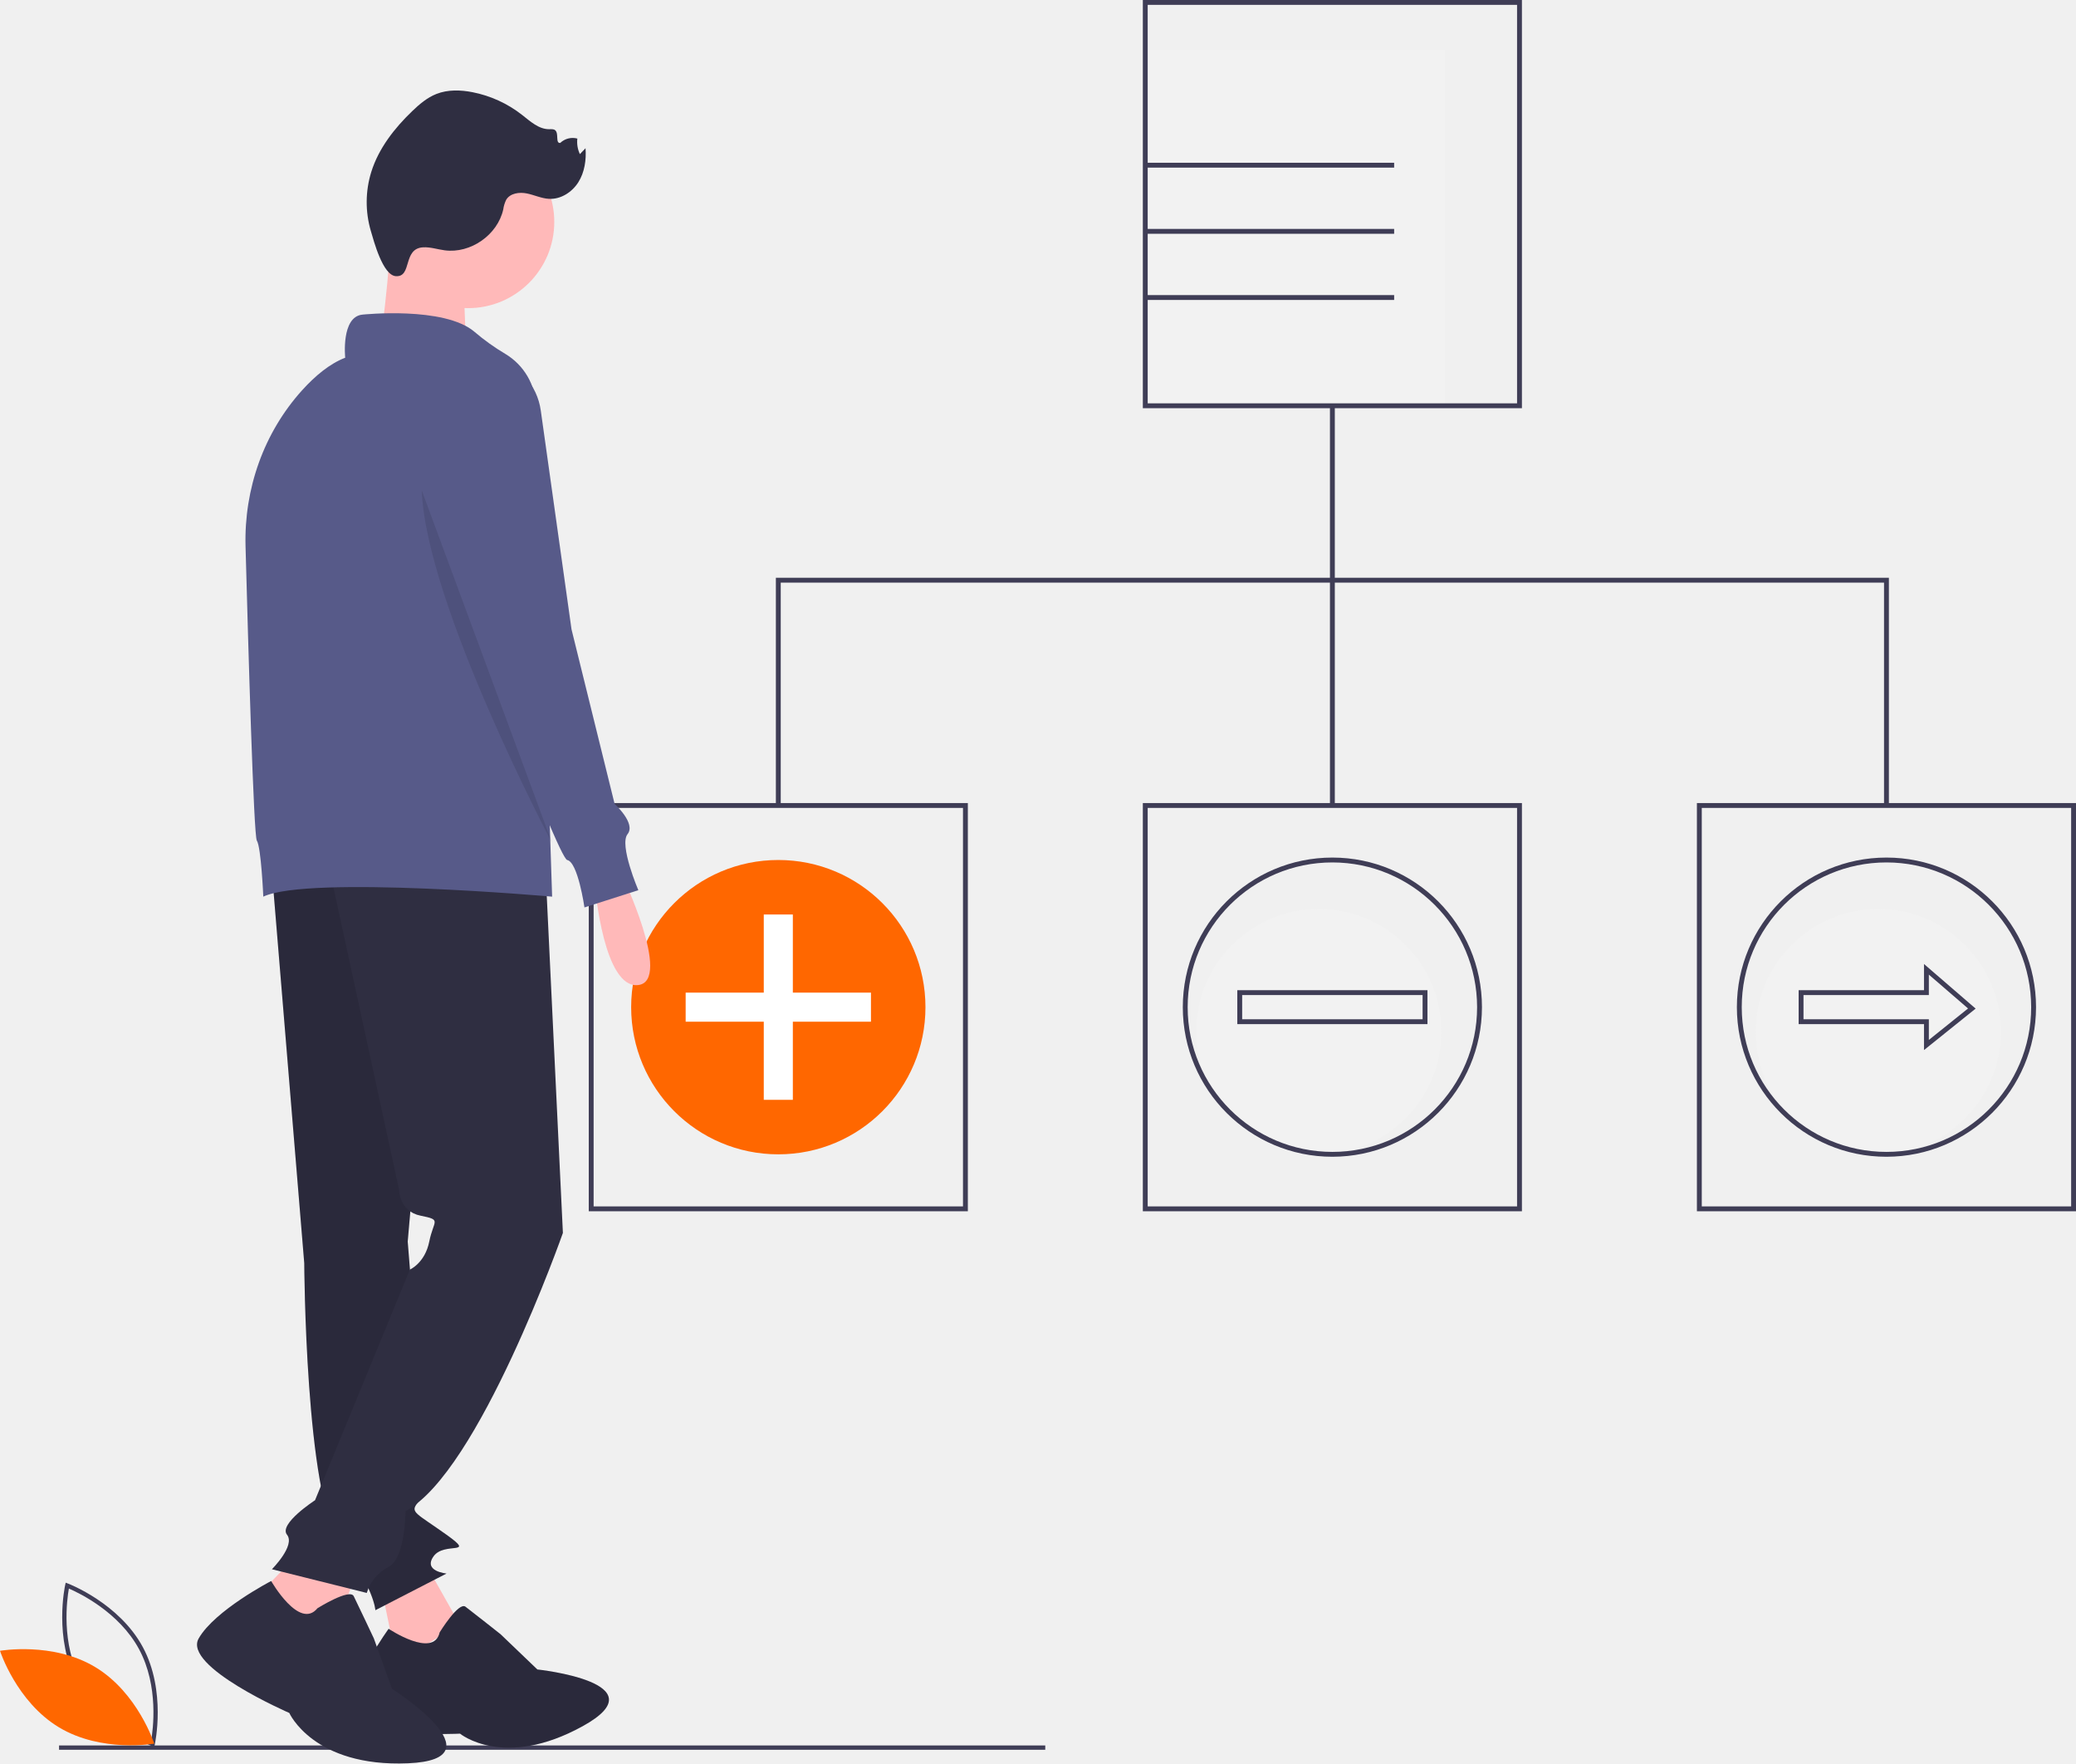
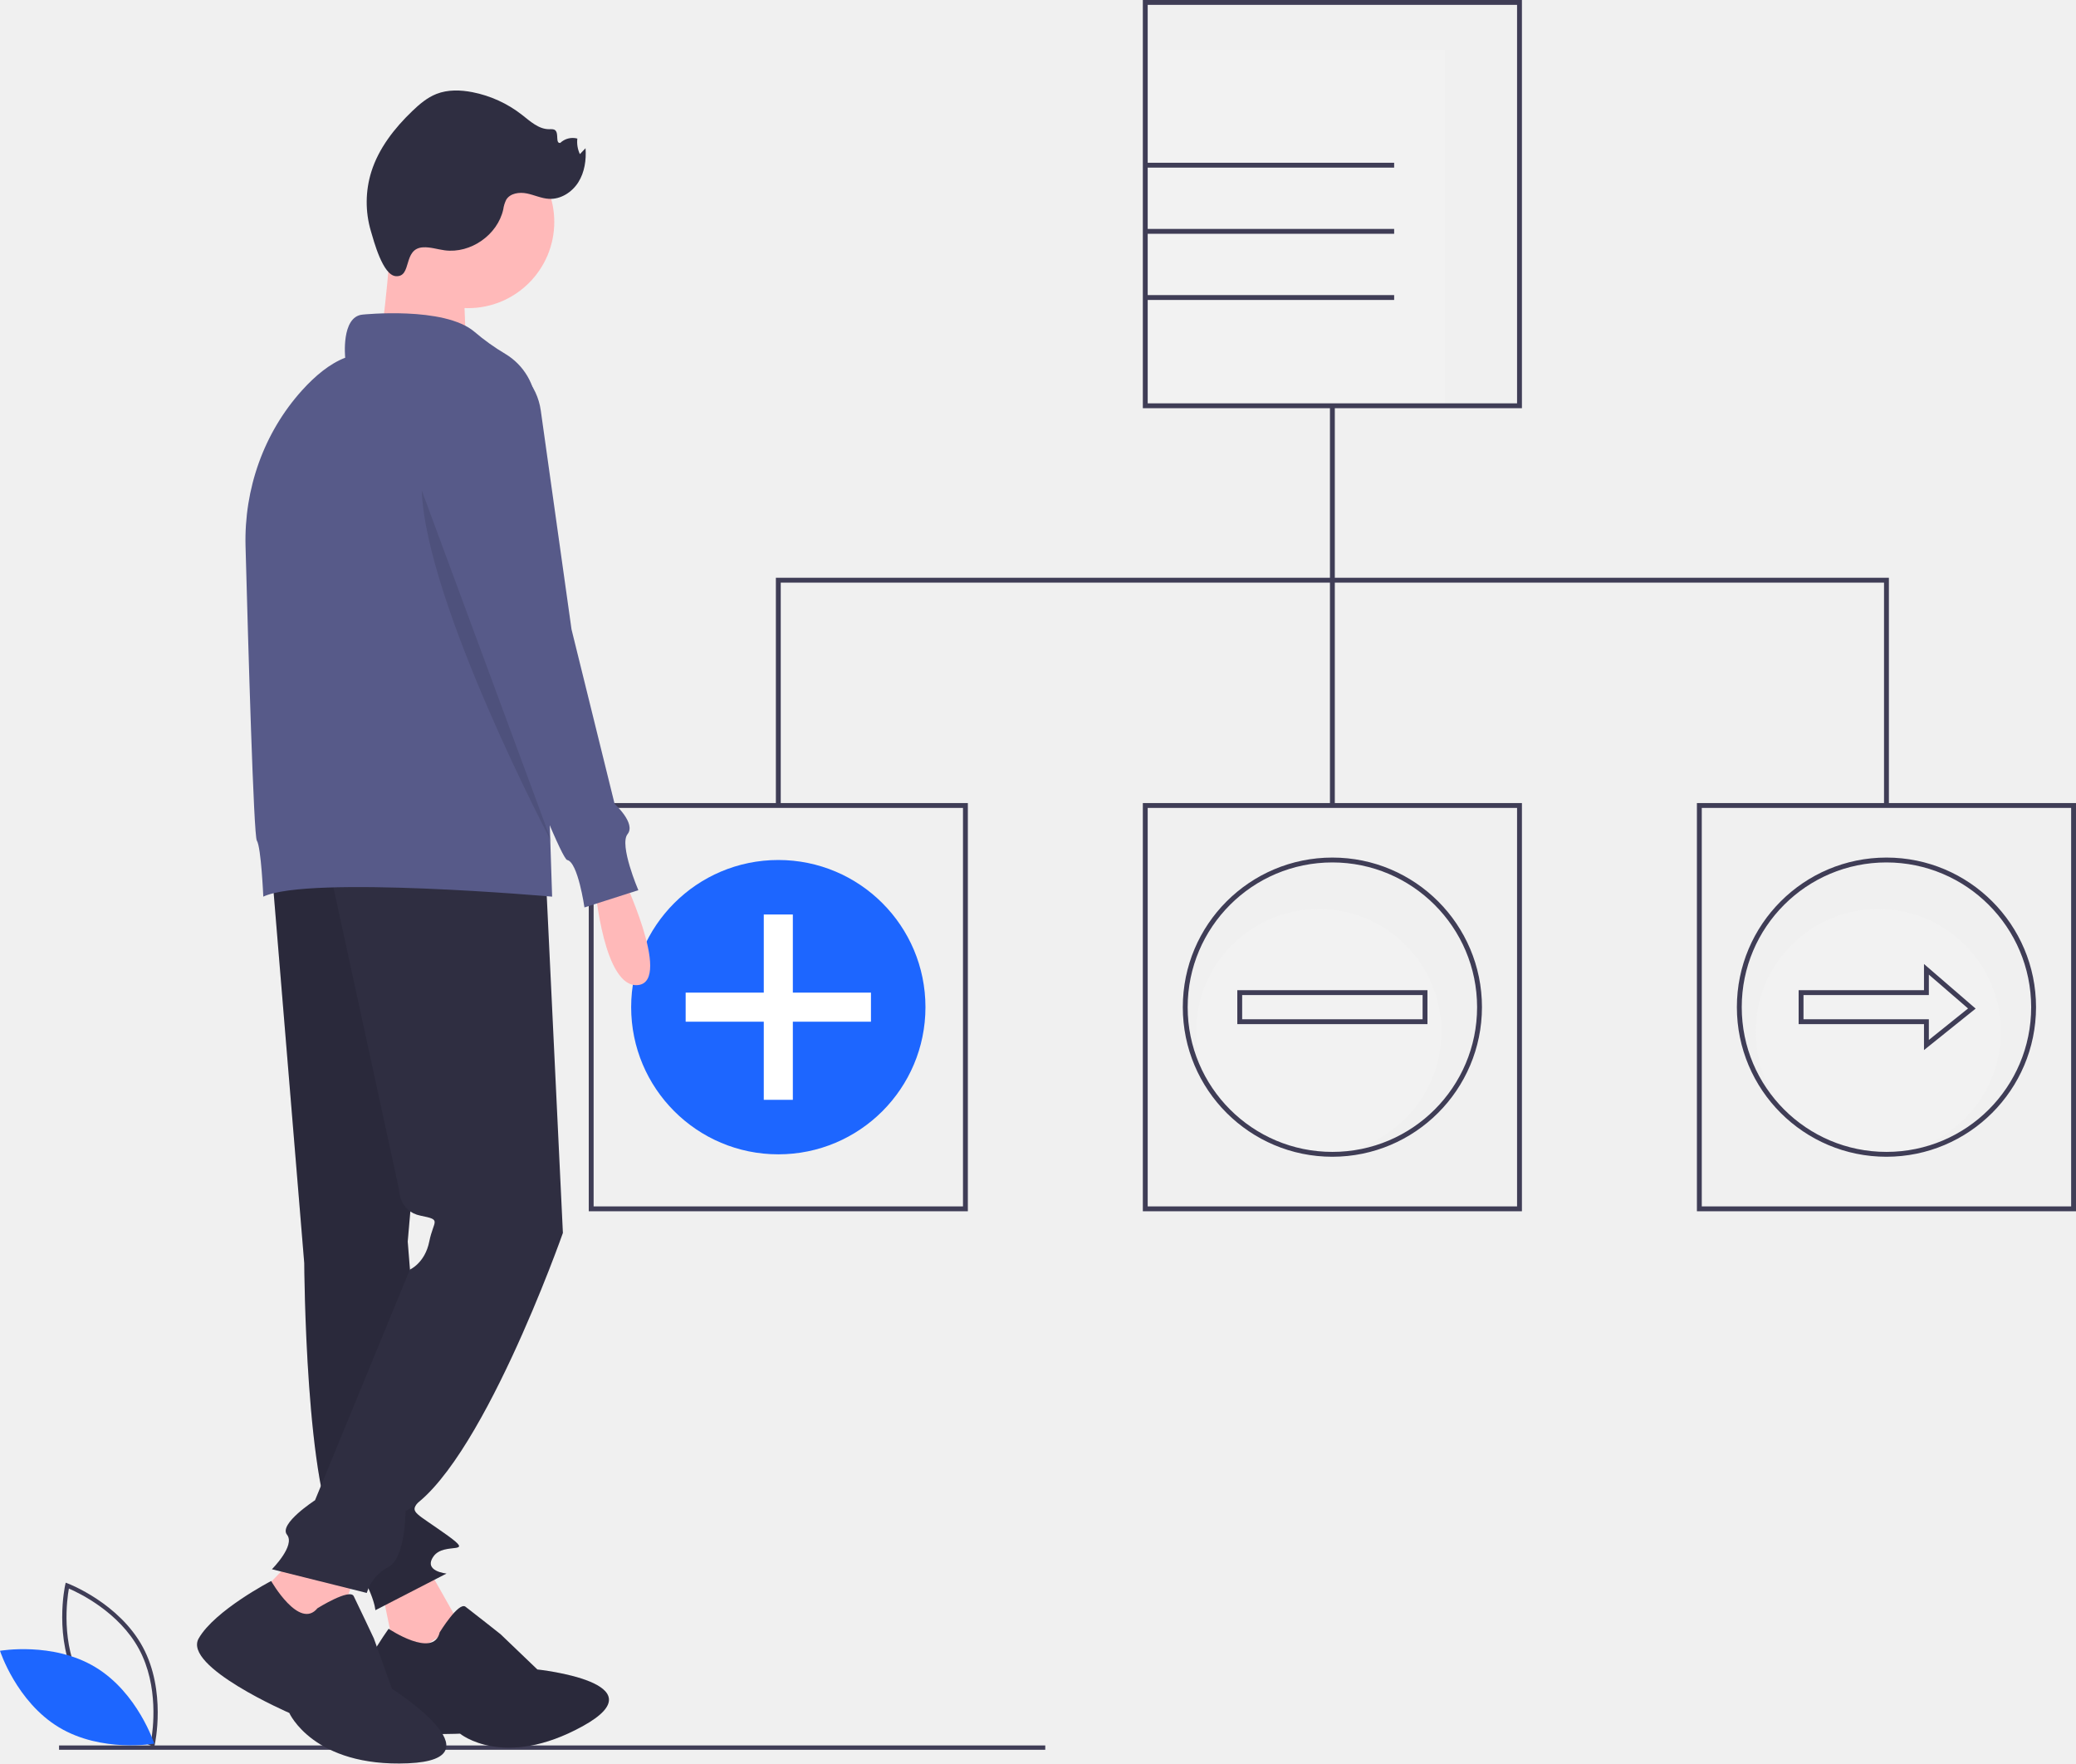
<svg xmlns="http://www.w3.org/2000/svg" id="b7479f35-b76c-414d-9259-8a40bcbac55e" data-name="Layer 1" width="963.155" height="818.067" viewBox="0 0 963.155 818.067">
  <circle cx="871.424" cy="478.587" r="56.891" fill="#f2f2f2" />
  <circle cx="611.834" cy="478.587" r="56.891" fill="#f2f2f2" />
  <rect x="531.344" y="23.041" width="139.066" height="165.194" fill="#f2f2f2" />
  <path d="M824.516,230.328H648.639V40.966H824.516ZM650.894,228.073H822.261V43.221H650.894Z" transform="translate(-118.4225 -40.96637)" fill="#3f3d56" />
  <path d="M824.516,602.857H648.639V413.495H824.516ZM650.894,600.602H822.261V415.75H650.894Z" transform="translate(-118.4225 -40.96637)" fill="#3f3d56" />
  <path d="M567.454,602.857H391.578V413.495H567.454Zm-173.622-2.255h171.367V415.75h-171.367Z" transform="translate(-118.4225 -40.96637)" fill="#3f3d56" />
  <path d="M1081.578,602.857H905.701V413.495h175.877Zm-173.622-2.255h171.367V415.75h-171.367Z" transform="translate(-118.4225 -40.96637)" fill="#3f3d56" />
  <rect x="617.028" y="188.234" width="2.255" height="185.422" fill="#3f3d56" />
  <polygon points="876.345 373.656 874.09 373.656 874.09 270.273 362.221 270.273 362.221 373.656 359.966 373.656 359.966 268.018 876.345 268.018 876.345 373.656" fill="#3f3d56" />
  <rect x="531.344" y="75.502" width="115.467" height="2.255" fill="#3f3d56" />
  <rect x="531.344" y="106.196" width="115.467" height="2.255" fill="#3f3d56" />
  <rect x="531.344" y="136.889" width="115.467" height="2.255" fill="#3f3d56" />
  <rect x="27.399" y="809.693" width="457.546" height="2" fill="#3f3d56" />
-   <circle cx="361.093" cy="467.209" r="68.269" fill="#ff6700" />
+   <circle cx="361.093" cy="467.209" r="68.269" fill="#1D66FF" />
  <polygon points="404.078 460.467 367.836 460.467 367.836 424.225 354.351 424.225 354.351 460.467 318.109 460.467 318.109 473.952 354.351 473.952 354.351 510.193 367.836 510.193 367.836 473.952 404.078 473.952 404.078 460.467" fill="#fff" />
  <path d="M736.578,577.572a69.396,69.396,0,1,1,69.396-69.397A69.475,69.475,0,0,1,736.578,577.572Zm0-136.537a67.141,67.141,0,1,0,67.141,67.141A67.217,67.217,0,0,0,736.578,441.035Z" transform="translate(-118.4225 -40.96637)" fill="#3f3d56" />
  <path d="M780.689,516.045H692.466V500.305h88.223Zm-85.968-2.255h83.713V502.56H694.721Z" transform="translate(-118.4225 -40.96637)" fill="#3f3d56" />
  <path d="M993.64,577.572a69.396,69.396,0,1,1,69.395-69.397A69.476,69.476,0,0,1,993.64,577.572Zm0-136.537a67.141,67.141,0,1,0,67.141,67.141A67.218,67.218,0,0,0,993.64,441.035Z" transform="translate(-118.4225 -40.96637)" fill="#3f3d56" />
  <path d="M1011.053,528.086V516.045H952.898V500.305h58.155V488.154l23.961,20.692Zm-55.9-14.296h58.155v9.592l18.182-14.601-18.182-15.702v9.48H955.153Z" transform="translate(-118.4225 -40.96637)" fill="#3f3d56" />
  <path d="M406.578,445.911s24,50,8,52-20-45-20-45Z" transform="translate(-118.4225 -40.96637)" fill="#ffb9b9" />
  <polygon points="197.155 724.945 213.155 753.299 184.155 771.445 177.23 737.965 197.155 724.945" fill="#ffb9b9" />
  <path d="M322.41,798.204s8.785-14.303,11.963-11.909,16.284,12.768,16.284,12.768l17.071,16.351s57.677,6.098,21.028,26.307S331.853,845.174,331.853,845.174s-51.331,2.669-50.503-11.652,17.383-36.978,17.383-36.978S319.597,810.532,322.41,798.204Z" transform="translate(-118.4225 -40.96637)" fill="#2f2e41" />
  <path d="M322.41,798.204s8.785-14.303,11.963-11.909,16.284,12.768,16.284,12.768l17.071,16.351s57.677,6.098,21.028,26.307S331.853,845.174,331.853,845.174s-51.331,2.669-50.503-11.652,17.383-36.978,17.383-36.978S319.597,810.532,322.41,798.204Z" transform="translate(-118.4225 -40.96637)" opacity="0.1" />
  <path d="M244.578,445.411l15,181.5s.5,108.5,16.5,129.5,16.5,31.5,16.5,31.5l33-17s-11-1-6-8,20,0,6-10-17-10.327-13.5-14.664a24.17,24.17,0,0,0,4.5-9.336l-9-112,17-195Z" transform="translate(-118.4225 -40.96637)" fill="#2f2e41" />
  <path d="M244.578,445.411l15,181.5s.5,108.5,16.5,129.5,16.5,31.5,16.5,31.5l33-17s-11-1-6-8,20,0,6-10-17-10.327-13.5-14.664a24.17,24.17,0,0,0,4.5-9.336l-9-112,17-195Z" transform="translate(-118.4225 -40.96637)" opacity="0.1" />
  <path d="M267.578,787.911" transform="translate(-118.4225 -40.96637)" fill="none" stroke="#3f3d56" stroke-miterlimit="10" />
  <polygon points="167.155 724.945 153.155 761.945 113.155 746.945 138.155 720.945 167.155 724.945" fill="#ffb9b9" />
  <path d="M265.715,787.005s14.946-9.342,16.815-5.605,9.342,19.617,9.342,19.617l8.407,23.354s51.378,32.695,7.473,34.564-55.115-23.354-55.115-23.354S203.127,814.095,210.6,801.017s33.63-26.642,33.63-26.642S257.308,797.281,265.715,787.005Z" transform="translate(-118.4225 -40.96637)" fill="#2f2e41" />
  <path d="M371.578,445.911l8,167s-39,111-73,129c0,0,0,22-8,26a20.084,20.084,0,0,0-10,12l-44-11s11-11,7-16,13-16,13-16l44-107s7-3,9-13,6-10-4-12-10-12-10-12l-33-152Z" transform="translate(-118.4225 -40.96637)" fill="#2f2e41" />
  <circle cx="217.155" cy="102.945" r="40" fill="#ffb9b9" />
  <path d="M300.078,146.411s-3,51-7,56,42,4,42,4-3-43,0-47S300.078,146.411,300.078,146.411Z" transform="translate(-118.4225 -40.96637)" fill="#ffb9b9" />
  <path d="M286.578,186.911s38-4,52,8a102.894,102.894,0,0,0,14.322,10.245,29.374,29.374,0,0,1,14.252,24.32l7.426,227.434s-113-10-134,0c0,0-1-23-3-26-1.458-2.187-3.979-89.406-5.238-136.517-.711-26.586,8.427-52.665,26.255-72.4,6.061-6.709,12.833-12.333,19.983-15.083C278.578,206.911,276.578,187.911,286.578,186.911Z" transform="translate(-118.4225 -40.96637)" fill="#575a89" />
  <path d="M347.578,206.911h0A29.538,29.538,0,0,1,369.311,231.367l14.267,101.544,20,81s10,9,6,14,5,26,5,26l-25,8s-3-21-8-22c-4.394-.879-53.583-132.282-65.44-164.115-1.635-4.389-2.56-6.885-2.56-6.885S315.578,201.911,347.578,206.911Z" transform="translate(-118.4225 -40.96637)" fill="#575a89" />
  <path d="M314.078,268.411l60.5,163.669S316.078,321.411,314.078,268.411Z" transform="translate(-118.4225 -40.96637)" opacity="0.1" />
  <path d="M314.681,155.698c3.383-.202,6.686.941,10.045,1.387,12.019,1.596,24.522-7.126,27.176-18.956a14.545,14.545,0,0,1,1.39-4.529c1.85-3.02,6.062-3.596,9.535-2.901s6.765,2.32,10.301,2.505c5.461.287,10.703-3.075,13.613-7.705s3.734-10.326,3.341-15.78l-2.618,2.747a13.296,13.296,0,0,1-1.185-7.226,8.386,8.386,0,0,0-7.943,2.032c-2.308.246-.566-4.281-2.281-5.846-.718-.655-1.819-.532-2.791-.522-4.911.047-8.883-3.709-12.753-6.732a54.191,54.191,0,0,0-22.888-10.44c-5.545-1.082-11.441-1.255-16.7.809-4.319,1.696-7.933,4.784-11.278,8-8.233,7.917-15.523,17.218-18.948,28.114a47.328,47.328,0,0,0-.227,27.444c1.38,4.658,5.539,20.611,11.629,20.982C309.751,169.549,305.157,156.266,314.681,155.698Z" transform="translate(-118.4225 -40.96637)" fill="#2f2e41" />
  <path d="M189.985,851.337l-1.073-.402c-.236-.089-23.708-9.082-34.704-29.474-10.996-20.393-5.612-44.945-5.556-45.19l.253-1.118,1.073.402c.236.089,23.708,9.082,34.704,29.474,10.996,20.393,5.612,44.945,5.556,45.19Zm-34.017-30.825c9.296,17.241,27.845,26.079,32.545,28.097.894-5.037,3.696-25.406-5.592-42.631-9.287-17.223-27.843-26.074-32.545-28.097C149.482,782.921,146.681,803.288,155.968,820.512Z" transform="translate(-118.4225 -40.96637)" fill="#3f3d56" />
-   <path d="M162.611,814.308c19.761,11.889,27.371,35.503,27.371,35.503s-24.428,4.339-44.188-7.55-27.371-35.503-27.371-35.503S142.85,802.419,162.611,814.308Z" transform="translate(-118.4225 -40.96637)" fill="#ff6700" />
+   <path d="M162.611,814.308c19.761,11.889,27.371,35.503,27.371,35.503s-24.428,4.339-44.188-7.55-27.371-35.503-27.371-35.503S142.85,802.419,162.611,814.308Z" transform="translate(-118.4225 -40.96637)" fill="#1D66FF" />
</svg>
